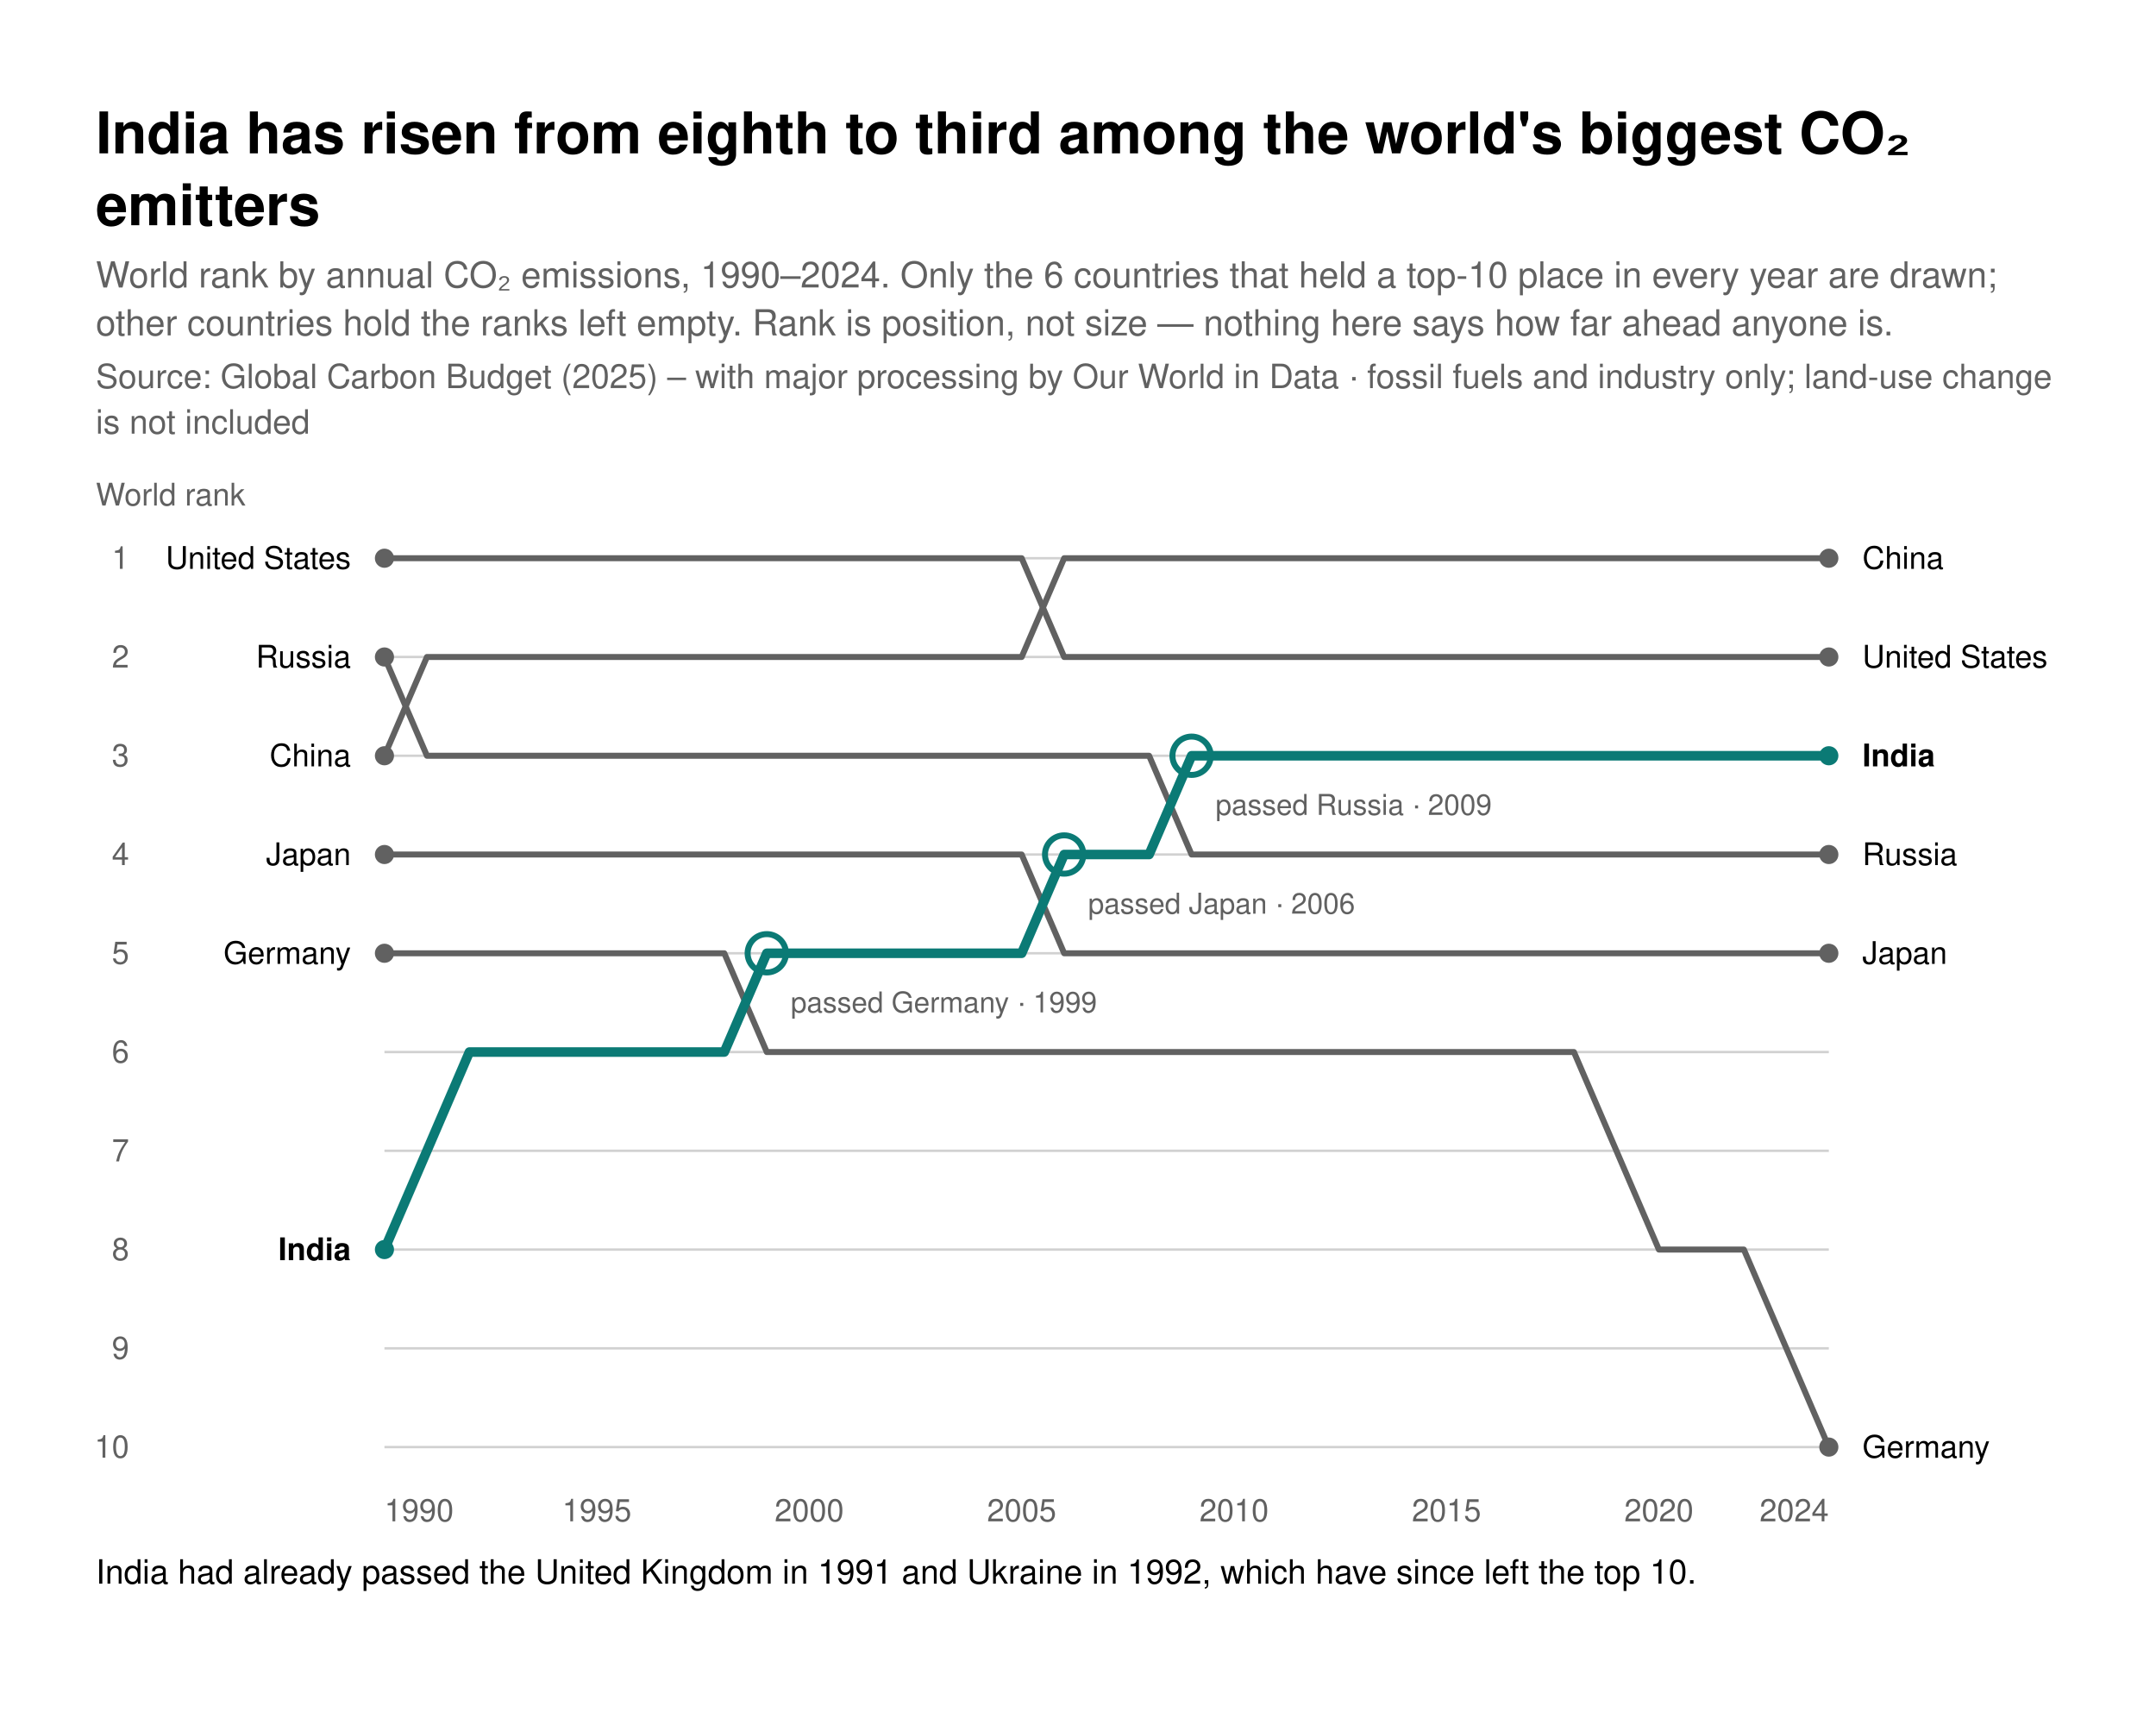
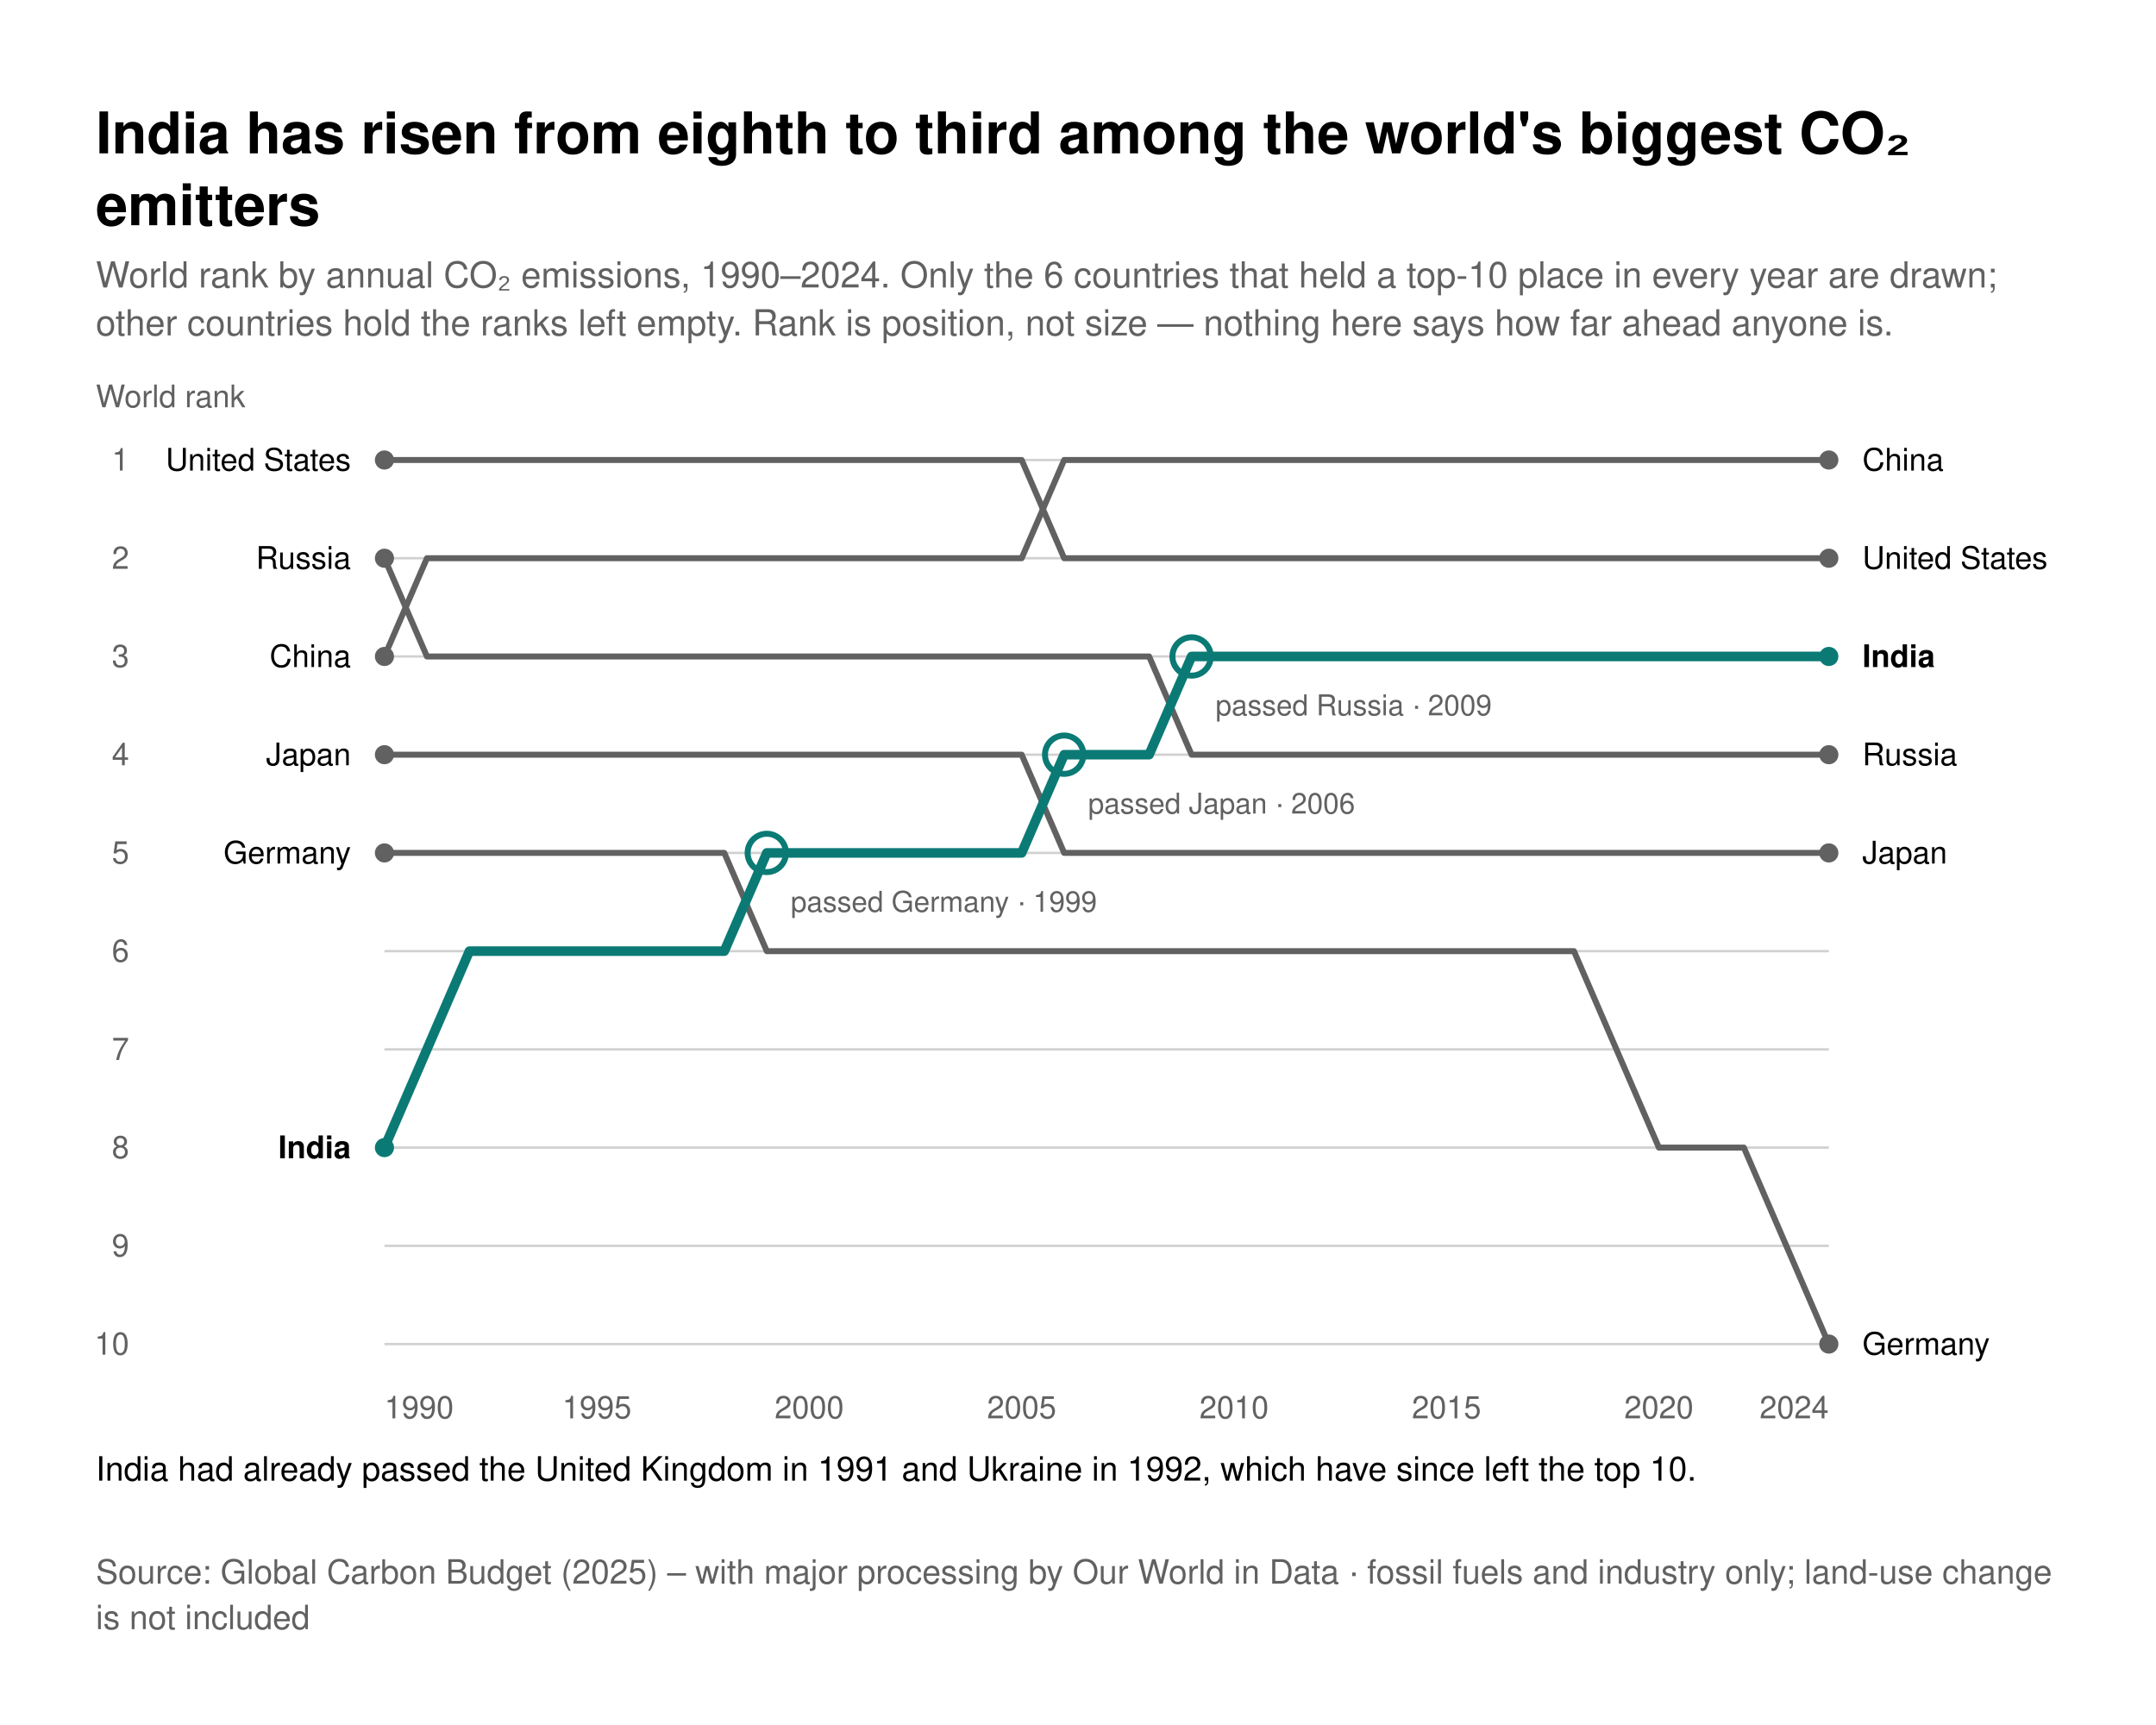
<svg xmlns="http://www.w3.org/2000/svg" width="900" height="720" viewBox="0 0 900 720" role="img" font-family="Helvetica, Arial, sans-serif">
  <rect x="0" y="0" width="900" height="720" fill="#FFFFFF" />
  <text x="40" y="64" fill="#000000" font-size="24" font-weight="700">India has risen from eighth to third among the world's biggest CO₂</text>
  <text x="40" y="94" fill="#000000" font-size="24" font-weight="700">emitters</text>
  <text x="40" y="120" fill="#616161" font-size="15">World rank by annual CO₂ emissions, 1990–2024. Only the 6 countries that held a top-10 place in every year are drawn;</text>
  <text x="40" y="140" fill="#616161" font-size="15">other countries hold the ranks left empty. Rank is position, not size — nothing here says how far ahead anyone is.</text>
-   <text x="40" y="162" fill="#616161" font-size="14">Source: Global Carbon Budget (2025) – with major processing by Our World in Data · fossil fuels and industry only; land-use change</text>
-   <text x="40" y="181" fill="#616161" font-size="14">is not included</text>
-   <text x="40" y="211" fill="#616161" font-size="13" font-weight="500">World rank</text>
+   <text x="40" y="661" fill="#616161" font-size="14">Source: Global Carbon Budget (2025) – with major processing by Our World in Data · fossil fuels and industry only; land-use change</text>
+   <text x="40" y="680" fill="#616161" font-size="14">is not included</text>
+   <text x="40" y="170" fill="#616161" font-size="13" font-weight="500">World rank</text>
+   <g>
+     <line x1="160.484" x2="763.423" y1="192" y2="192" stroke="#d1d1d1" stroke-width="1" />
+     <text x="53.908" y="196.42" fill="#616161" font-size="13" font-weight="500" text-anchor="end">1</text>
+   </g>
  <g>
    <line x1="160.484" x2="763.423" y1="233" y2="233" stroke="#d1d1d1" stroke-width="1" />
-     <text x="53.908" y="237.42" fill="#616161" font-size="13" font-weight="500" text-anchor="end">1</text>
+     <text x="53.908" y="237.42" fill="#616161" font-size="13" font-weight="500" text-anchor="end">2</text>
  </g>
  <g>
-     <line x1="160.484" x2="763.423" y1="274.222" y2="274.222" stroke="#d1d1d1" stroke-width="1" />
-     <text x="53.908" y="278.642" fill="#616161" font-size="13" font-weight="500" text-anchor="end">2</text>
+     <line x1="160.484" x2="763.423" y1="274" y2="274" stroke="#d1d1d1" stroke-width="1" />
+     <text x="53.908" y="278.42" fill="#616161" font-size="13" font-weight="500" text-anchor="end">3</text>
  </g>
  <g>
-     <line x1="160.484" x2="763.423" y1="315.444" y2="315.444" stroke="#d1d1d1" stroke-width="1" />
-     <text x="53.908" y="319.864" fill="#616161" font-size="13" font-weight="500" text-anchor="end">3</text>
+     <line x1="160.484" x2="763.423" y1="315" y2="315" stroke="#d1d1d1" stroke-width="1" />
+     <text x="53.908" y="319.42" fill="#616161" font-size="13" font-weight="500" text-anchor="end">4</text>
  </g>
  <g>
-     <line x1="160.484" x2="763.423" y1="356.667" y2="356.667" stroke="#d1d1d1" stroke-width="1" />
-     <text x="53.908" y="361.087" fill="#616161" font-size="13" font-weight="500" text-anchor="end">4</text>
+     <line x1="160.484" x2="763.423" y1="356" y2="356" stroke="#d1d1d1" stroke-width="1" />
+     <text x="53.908" y="360.42" fill="#616161" font-size="13" font-weight="500" text-anchor="end">5</text>
  </g>
  <g>
-     <line x1="160.484" x2="763.423" y1="397.889" y2="397.889" stroke="#d1d1d1" stroke-width="1" />
-     <text x="53.908" y="402.309" fill="#616161" font-size="13" font-weight="500" text-anchor="end">5</text>
+     <line x1="160.484" x2="763.423" y1="397" y2="397" stroke="#d1d1d1" stroke-width="1" />
+     <text x="53.908" y="401.42" fill="#616161" font-size="13" font-weight="500" text-anchor="end">6</text>
  </g>
  <g>
-     <line x1="160.484" x2="763.423" y1="439.111" y2="439.111" stroke="#d1d1d1" stroke-width="1" />
-     <text x="53.908" y="443.531" fill="#616161" font-size="13" font-weight="500" text-anchor="end">6</text>
+     <line x1="160.484" x2="763.423" y1="438" y2="438" stroke="#d1d1d1" stroke-width="1" />
+     <text x="53.908" y="442.42" fill="#616161" font-size="13" font-weight="500" text-anchor="end">7</text>
  </g>
  <g>
-     <line x1="160.484" x2="763.423" y1="480.333" y2="480.333" stroke="#d1d1d1" stroke-width="1" />
-     <text x="53.908" y="484.753" fill="#616161" font-size="13" font-weight="500" text-anchor="end">7</text>
+     <line x1="160.484" x2="763.423" y1="479" y2="479" stroke="#d1d1d1" stroke-width="1" />
+     <text x="53.908" y="483.42" fill="#616161" font-size="13" font-weight="500" text-anchor="end">8</text>
  </g>
  <g>
-     <line x1="160.484" x2="763.423" y1="521.556" y2="521.556" stroke="#d1d1d1" stroke-width="1" />
-     <text x="53.908" y="525.976" fill="#616161" font-size="13" font-weight="500" text-anchor="end">8</text>
+     <line x1="160.484" x2="763.423" y1="520" y2="520" stroke="#d1d1d1" stroke-width="1" />
+     <text x="53.908" y="524.42" fill="#616161" font-size="13" font-weight="500" text-anchor="end">9</text>
  </g>
  <g>
-     <line x1="160.484" x2="763.423" y1="562.778" y2="562.778" stroke="#d1d1d1" stroke-width="1" />
-     <text x="53.908" y="567.198" fill="#616161" font-size="13" font-weight="500" text-anchor="end">9</text>
+     <line x1="160.484" x2="763.423" y1="561" y2="561" stroke="#d1d1d1" stroke-width="1" />
+     <text x="53.908" y="565.42" fill="#616161" font-size="13" font-weight="500" text-anchor="end">10</text>
+   </g>
+   <text x="160.484" y="592" fill="#616161" font-size="13" font-weight="500" text-anchor="start">1990</text>
+   <text x="249.152" y="592" fill="#616161" font-size="13" font-weight="500" text-anchor="middle">1995</text>
+   <text x="337.819" y="592" fill="#616161" font-size="13" font-weight="500" text-anchor="middle">2000</text>
+   <text x="426.487" y="592" fill="#616161" font-size="13" font-weight="500" text-anchor="middle">2005</text>
+   <text x="515.154" y="592" fill="#616161" font-size="13" font-weight="500" text-anchor="middle">2010</text>
+   <text x="603.822" y="592" fill="#616161" font-size="13" font-weight="500" text-anchor="middle">2015</text>
+   <text x="692.489" y="592" fill="#616161" font-size="13" font-weight="500" text-anchor="middle">2020</text>
+   <text x="763.423" y="592" fill="#616161" font-size="13" font-weight="500" text-anchor="end">2024</text>
+   <path d="M 160.484 274 L 178.218 233 L 195.951 233 L 213.685 233 L 231.418 233 L 249.152 233 L 266.885 233 L 284.619 233 L 302.352 233 L 320.086 233 L 337.819 233 L 355.553 233 L 373.286 233 L 391.02 233 L 408.753 233 L 426.487 233 L 444.22 192 L 461.954 192 L 479.687 192 L 497.421 192 L 515.154 192 L 532.888 192 L 550.621 192 L 568.355 192 L 586.088 192 L 603.822 192 L 621.555 192 L 639.289 192 L 657.022 192 L 674.756 192 L 692.489 192 L 710.223 192 L 727.956 192 L 745.69 192 L 763.423 192" fill="none" stroke="#616161" stroke-width="2.5" stroke-linejoin="round" stroke-linecap="round" />
+   <path d="M 160.484 192 L 178.218 192 L 195.951 192 L 213.685 192 L 231.418 192 L 249.152 192 L 266.885 192 L 284.619 192 L 302.352 192 L 320.086 192 L 337.819 192 L 355.553 192 L 373.286 192 L 391.02 192 L 408.753 192 L 426.487 192 L 444.22 233 L 461.954 233 L 479.687 233 L 497.421 233 L 515.154 233 L 532.888 233 L 550.621 233 L 568.355 233 L 586.088 233 L 603.822 233 L 621.555 233 L 639.289 233 L 657.022 233 L 674.756 233 L 692.489 233 L 710.223 233 L 727.956 233 L 745.69 233 L 763.423 233" fill="none" stroke="#616161" stroke-width="2.5" stroke-linejoin="round" stroke-linecap="round" />
+   <path d="M 160.484 233 L 178.218 274 L 195.951 274 L 213.685 274 L 231.418 274 L 249.152 274 L 266.885 274 L 284.619 274 L 302.352 274 L 320.086 274 L 337.819 274 L 355.553 274 L 373.286 274 L 391.02 274 L 408.753 274 L 426.487 274 L 444.22 274 L 461.954 274 L 479.687 274 L 497.421 315 L 515.154 315 L 532.888 315 L 550.621 315 L 568.355 315 L 586.088 315 L 603.822 315 L 621.555 315 L 639.289 315 L 657.022 315 L 674.756 315 L 692.489 315 L 710.223 315 L 727.956 315 L 745.69 315 L 763.423 315" fill="none" stroke="#616161" stroke-width="2.5" stroke-linejoin="round" stroke-linecap="round" />
+   <path d="M 160.484 315 L 178.218 315 L 195.951 315 L 213.685 315 L 231.418 315 L 249.152 315 L 266.885 315 L 284.619 315 L 302.352 315 L 320.086 315 L 337.819 315 L 355.553 315 L 373.286 315 L 391.02 315 L 408.753 315 L 426.487 315 L 444.22 356 L 461.954 356 L 479.687 356 L 497.421 356 L 515.154 356 L 532.888 356 L 550.621 356 L 568.355 356 L 586.088 356 L 603.822 356 L 621.555 356 L 639.289 356 L 657.022 356 L 674.756 356 L 692.489 356 L 710.223 356 L 727.956 356 L 745.69 356 L 763.423 356" fill="none" stroke="#616161" stroke-width="2.5" stroke-linejoin="round" stroke-linecap="round" />
+   <path d="M 160.484 356 L 178.218 356 L 195.951 356 L 213.685 356 L 231.418 356 L 249.152 356 L 266.885 356 L 284.619 356 L 302.352 356 L 320.086 397 L 337.819 397 L 355.553 397 L 373.286 397 L 391.02 397 L 408.753 397 L 426.487 397 L 444.22 397 L 461.954 397 L 479.687 397 L 497.421 397 L 515.154 397 L 532.888 397 L 550.621 397 L 568.355 397 L 586.088 397 L 603.822 397 L 621.555 397 L 639.289 397 L 657.022 397 L 674.756 438 L 692.489 479 L 710.223 479 L 727.956 479 L 745.69 520 L 763.423 561" fill="none" stroke="#616161" stroke-width="2.5" stroke-linejoin="round" stroke-linecap="round" />
+   <path d="M 160.484 479 L 178.218 438 L 195.951 397 L 213.685 397 L 231.418 397 L 249.152 397 L 266.885 397 L 284.619 397 L 302.352 397 L 320.086 356 L 337.819 356 L 355.553 356 L 373.286 356 L 391.02 356 L 408.753 356 L 426.487 356 L 444.22 315 L 461.954 315 L 479.687 315 L 497.421 274 L 515.154 274 L 532.888 274 L 550.621 274 L 568.355 274 L 586.088 274 L 603.822 274 L 621.555 274 L 639.289 274 L 657.022 274 L 674.756 274 L 692.489 274 L 710.223 274 L 727.956 274 L 745.69 274 L 763.423 274" fill="none" stroke="#0B7A75" stroke-width="4" stroke-linejoin="round" stroke-linecap="round" />
+   <circle cx="160.484" cy="274" r="4" fill="#616161" />
+   <circle cx="763.423" cy="192" r="4" fill="#616161" />
+   <circle cx="160.484" cy="192" r="4" fill="#616161" />
+   <circle cx="763.423" cy="233" r="4" fill="#616161" />
+   <circle cx="160.484" cy="479" r="4" fill="#0B7A75" />
+   <circle cx="763.423" cy="274" r="4" fill="#0B7A75" />
+   <circle cx="160.484" cy="233" r="4" fill="#616161" />
+   <circle cx="763.423" cy="315" r="4" fill="#616161" />
+   <circle cx="160.484" cy="315" r="4" fill="#616161" />
+   <circle cx="763.423" cy="356" r="4" fill="#616161" />
+   <circle cx="160.484" cy="356" r="4" fill="#616161" />
+   <circle cx="763.423" cy="561" r="4" fill="#616161" />
+   <g>
+     <circle cx="320.086" cy="356" r="8" fill="none" stroke="#0B7A75" stroke-width="2.5" />
+     <text x="330.086" y="380.58" fill="#616161" font-size="12" font-weight="500">passed Germany · 1999</text>
  </g>
  <g>
-     <line x1="160.484" x2="763.423" y1="604" y2="604" stroke="#d1d1d1" stroke-width="1" />
-     <text x="53.908" y="608.42" fill="#616161" font-size="13" font-weight="500" text-anchor="end">10</text>
-   </g>
-   <text x="160.484" y="635" fill="#616161" font-size="13" font-weight="500" text-anchor="start">1990</text>
-   <text x="249.152" y="635" fill="#616161" font-size="13" font-weight="500" text-anchor="middle">1995</text>
-   <text x="337.819" y="635" fill="#616161" font-size="13" font-weight="500" text-anchor="middle">2000</text>
-   <text x="426.487" y="635" fill="#616161" font-size="13" font-weight="500" text-anchor="middle">2005</text>
-   <text x="515.154" y="635" fill="#616161" font-size="13" font-weight="500" text-anchor="middle">2010</text>
-   <text x="603.822" y="635" fill="#616161" font-size="13" font-weight="500" text-anchor="middle">2015</text>
-   <text x="692.489" y="635" fill="#616161" font-size="13" font-weight="500" text-anchor="middle">2020</text>
-   <text x="763.423" y="635" fill="#616161" font-size="13" font-weight="500" text-anchor="end">2024</text>
-   <path d="M 160.484 315.444 L 178.218 274.222 L 195.951 274.222 L 213.685 274.222 L 231.418 274.222 L 249.152 274.222 L 266.885 274.222 L 284.619 274.222 L 302.352 274.222 L 320.086 274.222 L 337.819 274.222 L 355.553 274.222 L 373.286 274.222 L 391.02 274.222 L 408.753 274.222 L 426.487 274.222 L 444.22 233 L 461.954 233 L 479.687 233 L 497.421 233 L 515.154 233 L 532.888 233 L 550.621 233 L 568.355 233 L 586.088 233 L 603.822 233 L 621.555 233 L 639.289 233 L 657.022 233 L 674.756 233 L 692.489 233 L 710.223 233 L 727.956 233 L 745.69 233 L 763.423 233" fill="none" stroke="#616161" stroke-width="2.5" stroke-linejoin="round" stroke-linecap="round" />
-   <path d="M 160.484 233 L 178.218 233 L 195.951 233 L 213.685 233 L 231.418 233 L 249.152 233 L 266.885 233 L 284.619 233 L 302.352 233 L 320.086 233 L 337.819 233 L 355.553 233 L 373.286 233 L 391.02 233 L 408.753 233 L 426.487 233 L 444.22 274.222 L 461.954 274.222 L 479.687 274.222 L 497.421 274.222 L 515.154 274.222 L 532.888 274.222 L 550.621 274.222 L 568.355 274.222 L 586.088 274.222 L 603.822 274.222 L 621.555 274.222 L 639.289 274.222 L 657.022 274.222 L 674.756 274.222 L 692.489 274.222 L 710.223 274.222 L 727.956 274.222 L 745.69 274.222 L 763.423 274.222" fill="none" stroke="#616161" stroke-width="2.5" stroke-linejoin="round" stroke-linecap="round" />
-   <path d="M 160.484 274.222 L 178.218 315.444 L 195.951 315.444 L 213.685 315.444 L 231.418 315.444 L 249.152 315.444 L 266.885 315.444 L 284.619 315.444 L 302.352 315.444 L 320.086 315.444 L 337.819 315.444 L 355.553 315.444 L 373.286 315.444 L 391.02 315.444 L 408.753 315.444 L 426.487 315.444 L 444.22 315.444 L 461.954 315.444 L 479.687 315.444 L 497.421 356.667 L 515.154 356.667 L 532.888 356.667 L 550.621 356.667 L 568.355 356.667 L 586.088 356.667 L 603.822 356.667 L 621.555 356.667 L 639.289 356.667 L 657.022 356.667 L 674.756 356.667 L 692.489 356.667 L 710.223 356.667 L 727.956 356.667 L 745.69 356.667 L 763.423 356.667" fill="none" stroke="#616161" stroke-width="2.5" stroke-linejoin="round" stroke-linecap="round" />
-   <path d="M 160.484 356.667 L 178.218 356.667 L 195.951 356.667 L 213.685 356.667 L 231.418 356.667 L 249.152 356.667 L 266.885 356.667 L 284.619 356.667 L 302.352 356.667 L 320.086 356.667 L 337.819 356.667 L 355.553 356.667 L 373.286 356.667 L 391.02 356.667 L 408.753 356.667 L 426.487 356.667 L 444.22 397.889 L 461.954 397.889 L 479.687 397.889 L 497.421 397.889 L 515.154 397.889 L 532.888 397.889 L 550.621 397.889 L 568.355 397.889 L 586.088 397.889 L 603.822 397.889 L 621.555 397.889 L 639.289 397.889 L 657.022 397.889 L 674.756 397.889 L 692.489 397.889 L 710.223 397.889 L 727.956 397.889 L 745.69 397.889 L 763.423 397.889" fill="none" stroke="#616161" stroke-width="2.5" stroke-linejoin="round" stroke-linecap="round" />
-   <path d="M 160.484 397.889 L 178.218 397.889 L 195.951 397.889 L 213.685 397.889 L 231.418 397.889 L 249.152 397.889 L 266.885 397.889 L 284.619 397.889 L 302.352 397.889 L 320.086 439.111 L 337.819 439.111 L 355.553 439.111 L 373.286 439.111 L 391.02 439.111 L 408.753 439.111 L 426.487 439.111 L 444.22 439.111 L 461.954 439.111 L 479.687 439.111 L 497.421 439.111 L 515.154 439.111 L 532.888 439.111 L 550.621 439.111 L 568.355 439.111 L 586.088 439.111 L 603.822 439.111 L 621.555 439.111 L 639.289 439.111 L 657.022 439.111 L 674.756 480.333 L 692.489 521.556 L 710.223 521.556 L 727.956 521.556 L 745.69 562.778 L 763.423 604" fill="none" stroke="#616161" stroke-width="2.5" stroke-linejoin="round" stroke-linecap="round" />
-   <path d="M 160.484 521.556 L 178.218 480.333 L 195.951 439.111 L 213.685 439.111 L 231.418 439.111 L 249.152 439.111 L 266.885 439.111 L 284.619 439.111 L 302.352 439.111 L 320.086 397.889 L 337.819 397.889 L 355.553 397.889 L 373.286 397.889 L 391.02 397.889 L 408.753 397.889 L 426.487 397.889 L 444.22 356.667 L 461.954 356.667 L 479.687 356.667 L 497.421 315.444 L 515.154 315.444 L 532.888 315.444 L 550.621 315.444 L 568.355 315.444 L 586.088 315.444 L 603.822 315.444 L 621.555 315.444 L 639.289 315.444 L 657.022 315.444 L 674.756 315.444 L 692.489 315.444 L 710.223 315.444 L 727.956 315.444 L 745.69 315.444 L 763.423 315.444" fill="none" stroke="#0B7A75" stroke-width="4" stroke-linejoin="round" stroke-linecap="round" />
-   <circle cx="160.484" cy="315.444" r="4" fill="#616161" />
-   <circle cx="763.423" cy="233" r="4" fill="#616161" />
-   <circle cx="160.484" cy="233" r="4" fill="#616161" />
-   <circle cx="763.423" cy="274.222" r="4" fill="#616161" />
-   <circle cx="160.484" cy="521.556" r="4" fill="#0B7A75" />
-   <circle cx="763.423" cy="315.444" r="4" fill="#0B7A75" />
-   <circle cx="160.484" cy="274.222" r="4" fill="#616161" />
-   <circle cx="763.423" cy="356.667" r="4" fill="#616161" />
-   <circle cx="160.484" cy="356.667" r="4" fill="#616161" />
-   <circle cx="763.423" cy="397.889" r="4" fill="#616161" />
-   <circle cx="160.484" cy="397.889" r="4" fill="#616161" />
-   <circle cx="763.423" cy="604" r="4" fill="#616161" />
-   <g>
-     <circle cx="320.086" cy="397.889" r="8" fill="none" stroke="#0B7A75" stroke-width="2.5" />
-     <text x="330.086" y="422.58" fill="#616161" font-size="12" font-weight="500">passed Germany · 1999</text>
+     <circle cx="444.22" cy="315" r="8" fill="none" stroke="#0B7A75" stroke-width="2.5" />
+     <text x="454.22" y="339.58" fill="#616161" font-size="12" font-weight="500">passed Japan · 2006</text>
  </g>
  <g>
-     <circle cx="444.22" cy="356.667" r="8" fill="none" stroke="#0B7A75" stroke-width="2.5" />
-     <text x="454.22" y="381.358" fill="#616161" font-size="12" font-weight="500">passed Japan · 2006</text>
+     <circle cx="497.421" cy="274" r="8" fill="none" stroke="#0B7A75" stroke-width="2.5" />
+     <text x="507.421" y="298.58" fill="#616161" font-size="12" font-weight="500">passed Russia · 2009</text>
  </g>
  <g>
-     <circle cx="497.421" cy="315.444" r="8" fill="none" stroke="#0B7A75" stroke-width="2.5" />
-     <text x="507.421" y="340.136" fill="#616161" font-size="12" font-weight="500">passed Russia · 2009</text>
+     <text x="146.484" y="278.42" fill="#000000" font-size="13" font-weight="500" text-anchor="end">China</text>
+     <text x="777.423" y="196.42" fill="#000000" font-size="13" font-weight="500">China</text>
  </g>
  <g>
-     <text x="146.484" y="319.864" fill="#000000" font-size="13" font-weight="500" text-anchor="end">China</text>
-     <text x="777.423" y="237.42" fill="#000000" font-size="13" font-weight="500">China</text>
+     <text x="146.484" y="196.42" fill="#000000" font-size="13" font-weight="500" text-anchor="end">United States</text>
+     <text x="777.423" y="237.42" fill="#000000" font-size="13" font-weight="500">United States</text>
  </g>
  <g>
-     <text x="146.484" y="237.42" fill="#000000" font-size="13" font-weight="500" text-anchor="end">United States</text>
-     <text x="777.423" y="278.642" fill="#000000" font-size="13" font-weight="500">United States</text>
+     <text x="146.484" y="483.42" fill="#000000" font-size="13" font-weight="700" text-anchor="end">India</text>
+     <text x="777.423" y="278.42" fill="#000000" font-size="13" font-weight="700">India</text>
  </g>
  <g>
-     <text x="146.484" y="525.976" fill="#000000" font-size="13" font-weight="700" text-anchor="end">India</text>
-     <text x="777.423" y="319.864" fill="#000000" font-size="13" font-weight="700">India</text>
+     <text x="146.484" y="237.42" fill="#000000" font-size="13" font-weight="500" text-anchor="end">Russia</text>
+     <text x="777.423" y="319.42" fill="#000000" font-size="13" font-weight="500">Russia</text>
  </g>
  <g>
-     <text x="146.484" y="278.642" fill="#000000" font-size="13" font-weight="500" text-anchor="end">Russia</text>
-     <text x="777.423" y="361.087" fill="#000000" font-size="13" font-weight="500">Russia</text>
+     <text x="146.484" y="319.42" fill="#000000" font-size="13" font-weight="500" text-anchor="end">Japan</text>
+     <text x="777.423" y="360.42" fill="#000000" font-size="13" font-weight="500">Japan</text>
  </g>
  <g>
-     <text x="146.484" y="361.087" fill="#000000" font-size="13" font-weight="500" text-anchor="end">Japan</text>
-     <text x="777.423" y="402.309" fill="#000000" font-size="13" font-weight="500">Japan</text>
+     <text x="146.484" y="360.42" fill="#000000" font-size="13" font-weight="500" text-anchor="end">Germany</text>
+     <text x="777.423" y="565.42" fill="#000000" font-size="13" font-weight="500">Germany</text>
  </g>
-   <g>
-     <text x="146.484" y="402.309" fill="#000000" font-size="13" font-weight="500" text-anchor="end">Germany</text>
-     <text x="777.423" y="608.42" fill="#000000" font-size="13" font-weight="500">Germany</text>
-   </g>
-   <text x="40" y="661" fill="#000000" font-size="14" font-weight="400">India had already passed the United Kingdom in 1991 and Ukraine in 1992, which have since left the top 10.</text>
+   <text x="40" y="618" fill="#000000" font-size="14" font-weight="400">India had already passed the United Kingdom in 1991 and Ukraine in 1992, which have since left the top 10.</text>
</svg>
